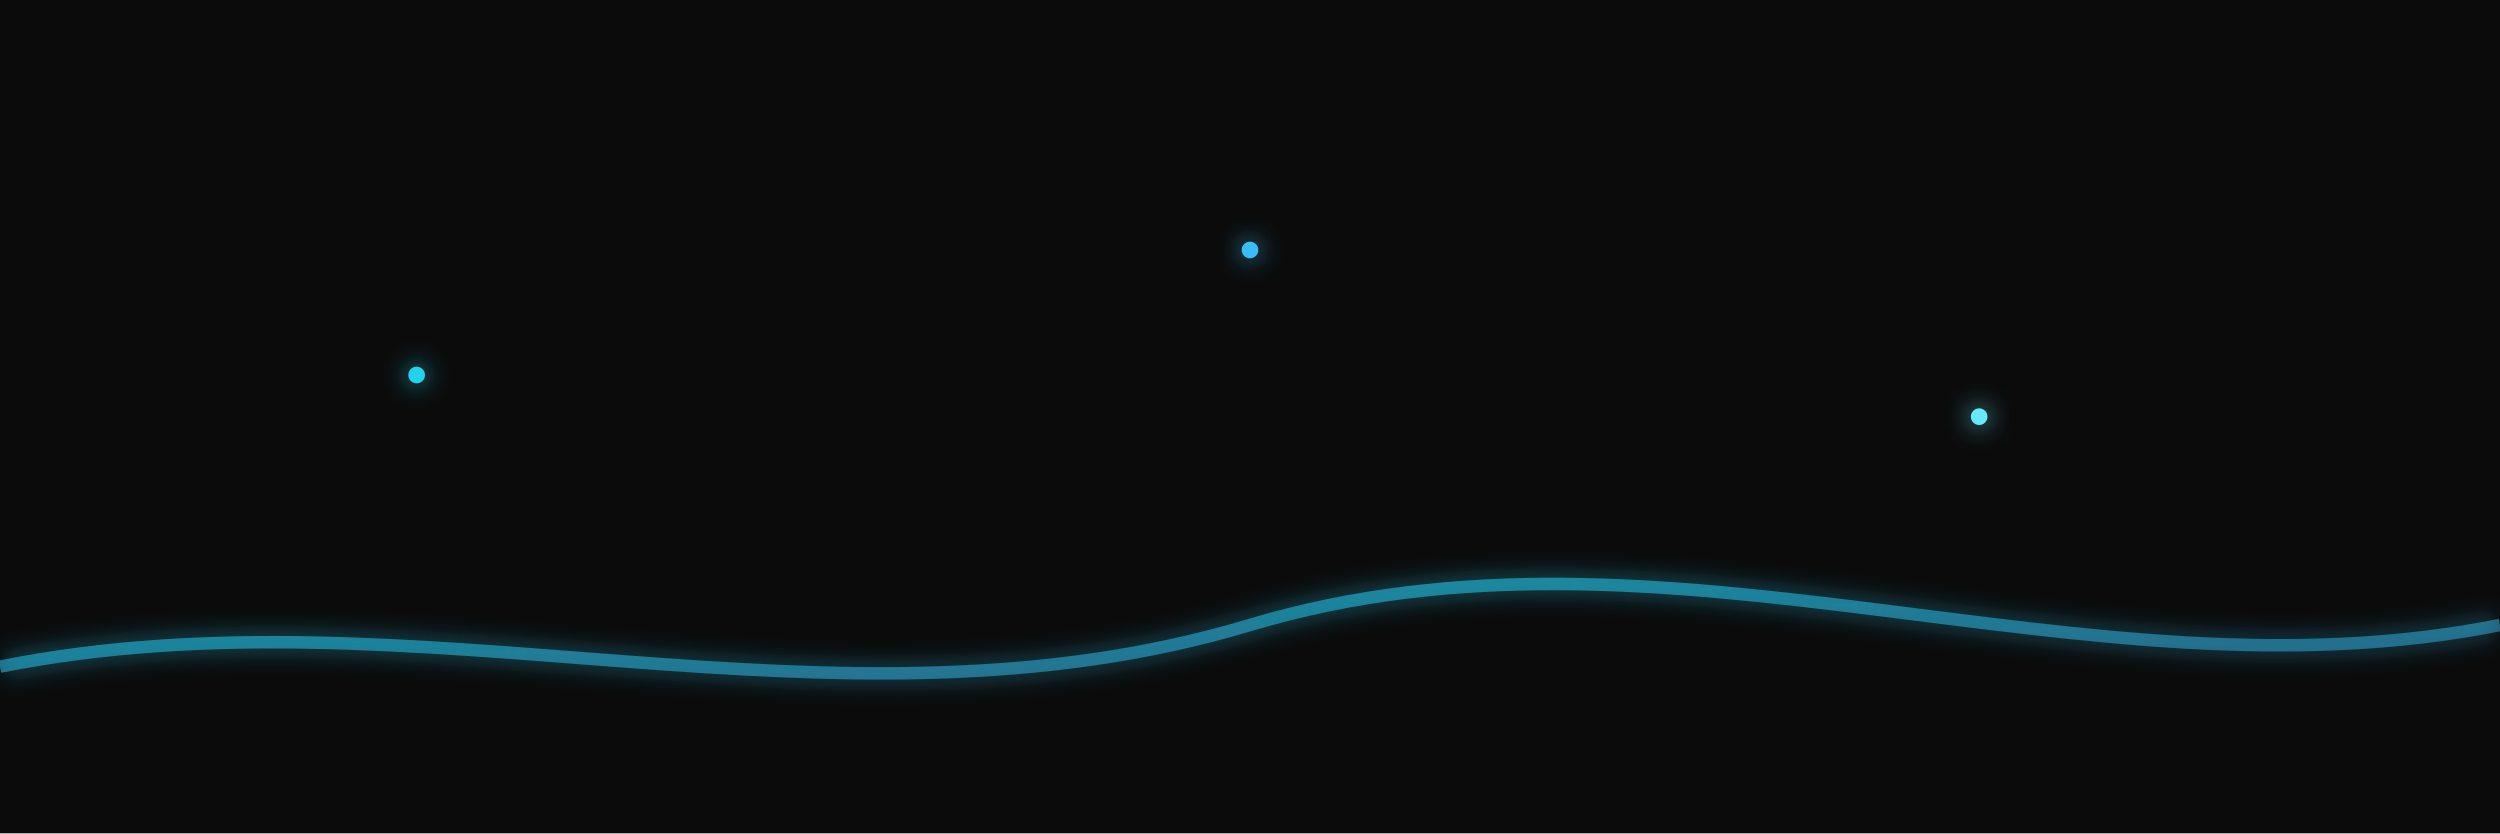
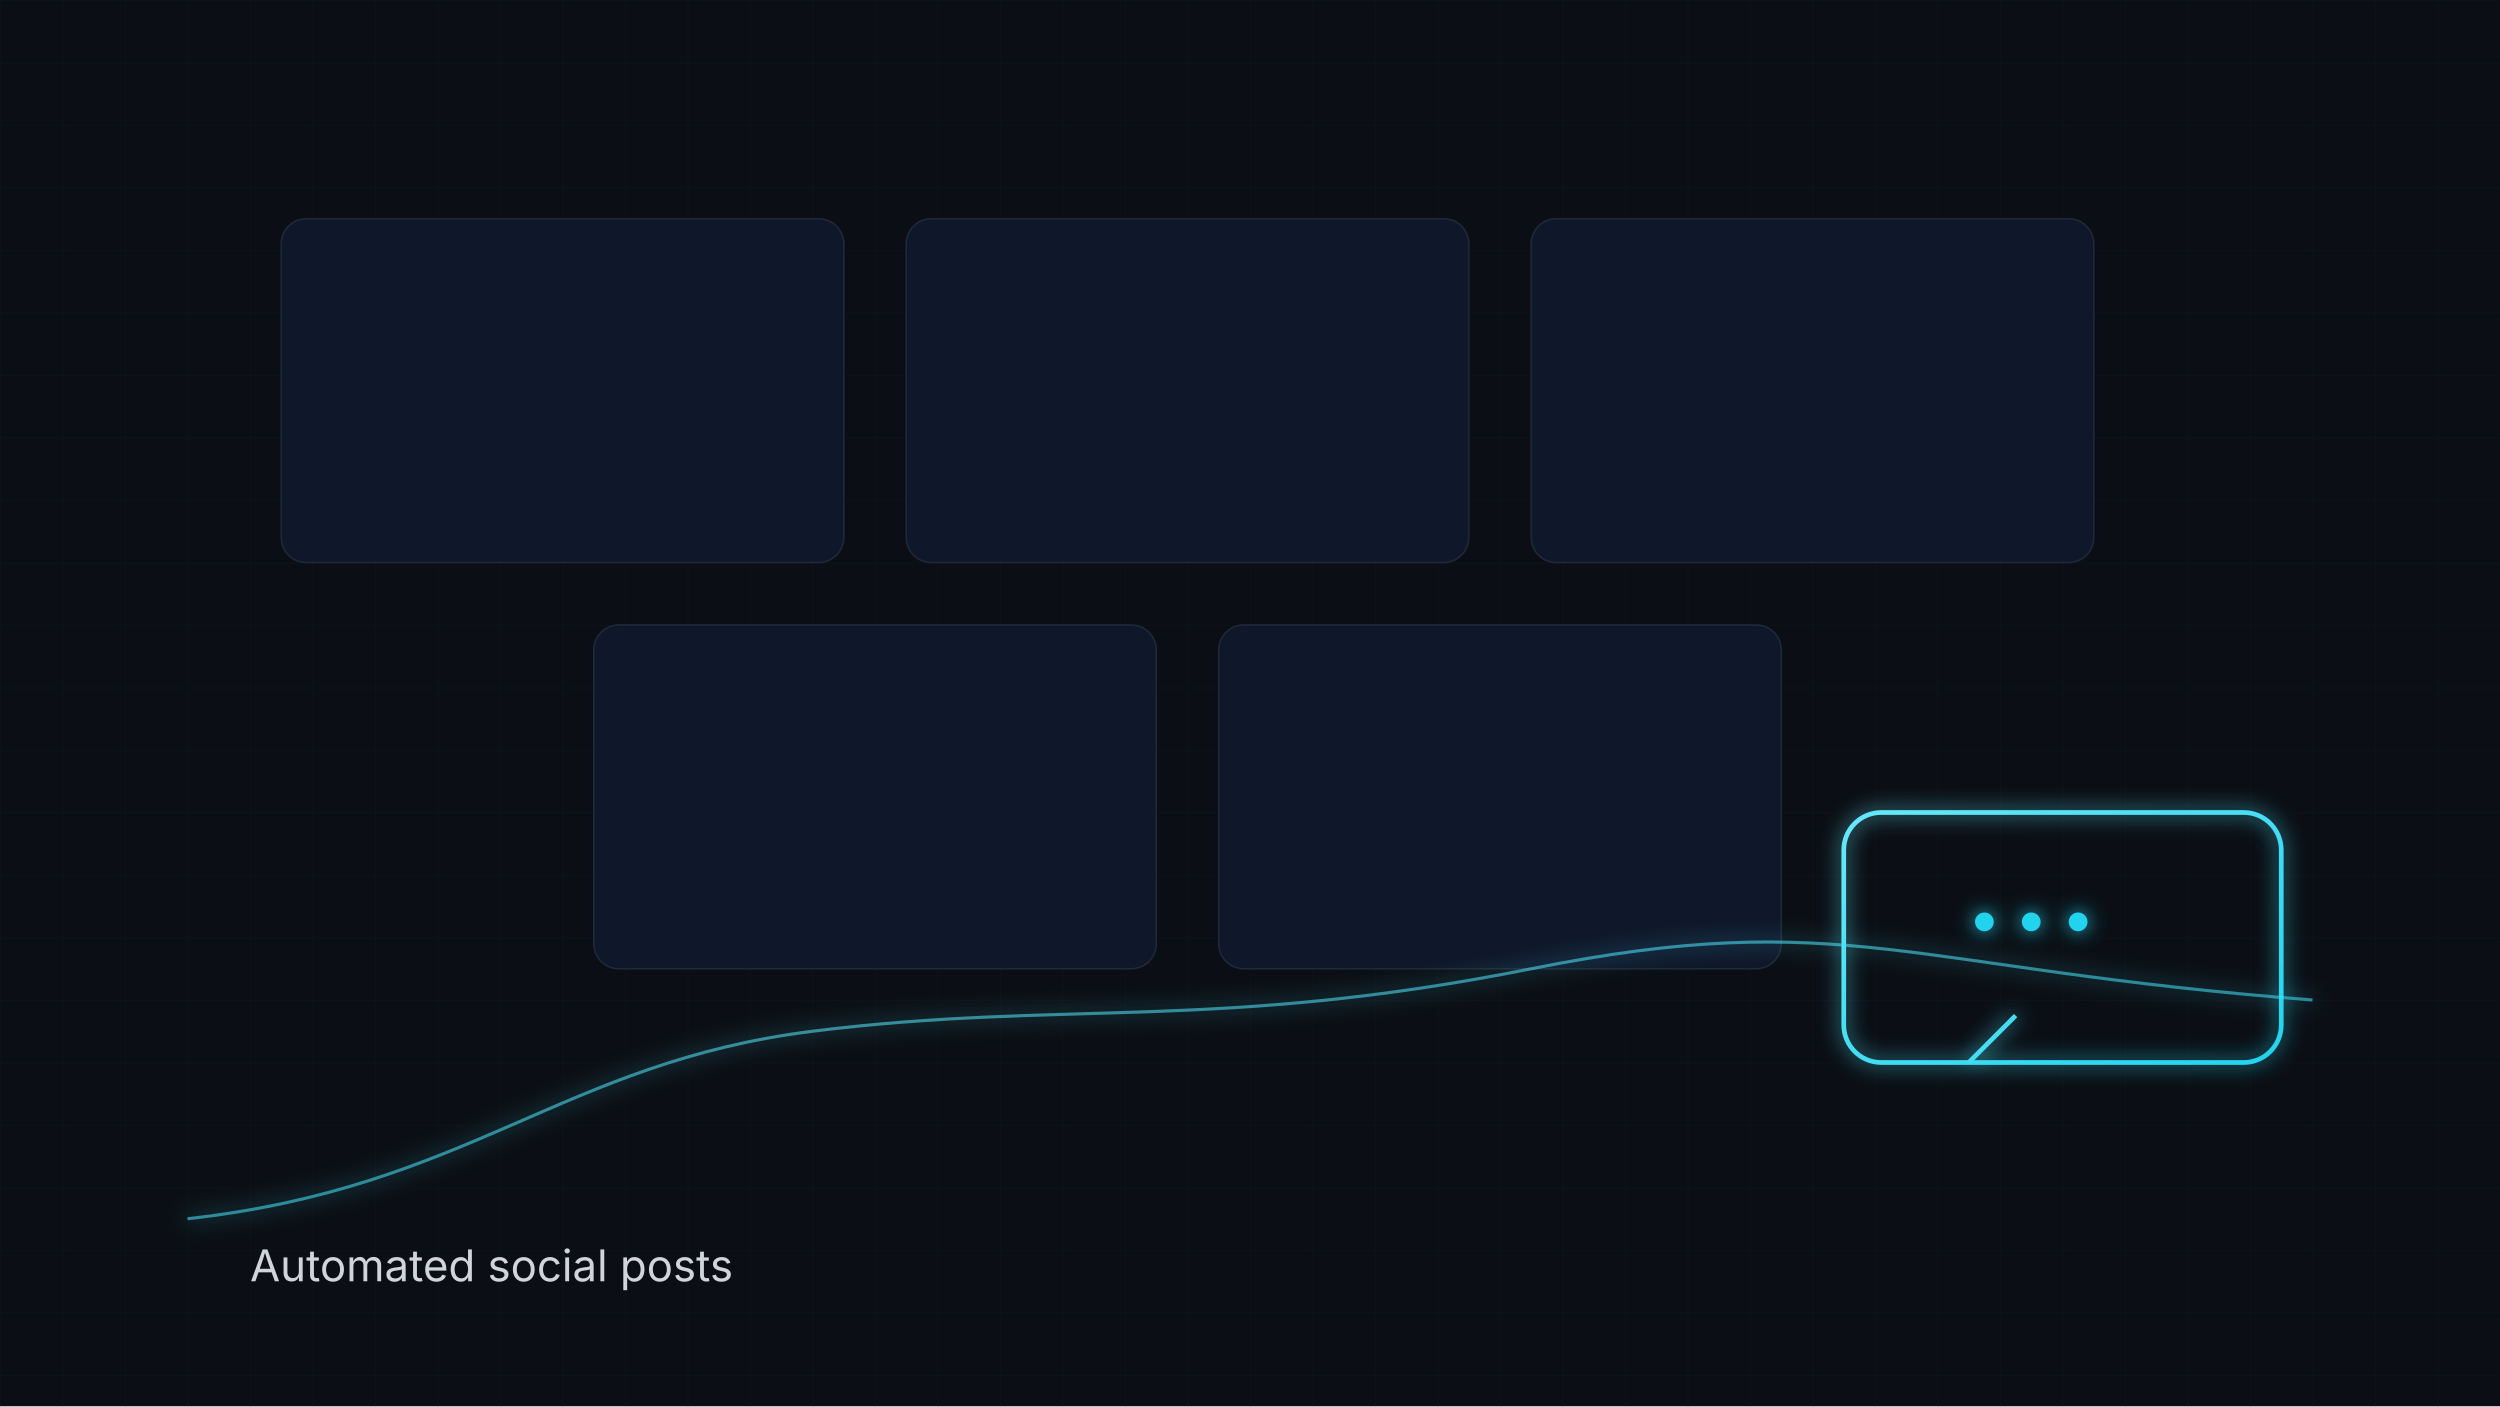
- <svg xmlns="http://www.w3.org/2000/svg" width="1200" height="400" viewBox="0 0 1200 400">
+ <svg xmlns="http://www.w3.org/2000/svg" width="1600" height="900" viewBox="0 0 1600 900">
  <defs>
-     <linearGradient id="g" x1="0" y1="0" x2="1" y2="1">
-       <stop offset="0%" stop-color="#22d3ee" stop-opacity="0.85" />
-       <stop offset="100%" stop-color="#38bdf8" stop-opacity="0.6" />
+     <linearGradient id="cyd-cyan" x1="0" y1="0" x2="1" y2="1">
+       <stop offset="0%" stop-color="#67e8f9" />
+       <stop offset="100%" stop-color="#22d3ee" />
    </linearGradient>
    <filter id="glow">
-       <feGaussianBlur stdDeviation="6" result="coloredBlur" />
+       <feGaussianBlur stdDeviation="6" result="blur" />
      <feMerge>
-         <feMergeNode in="coloredBlur" />
+         <feMergeNode in="blur" />
        <feMergeNode in="SourceGraphic" />
      </feMerge>
    </filter>
+     <pattern id="grid" width="40" height="40" patternUnits="userSpaceOnUse">
+       <path d="M 40 0 L 0 0 0 40" fill="none" stroke="#111827" stroke-width="1" />
+     </pattern>
  </defs>
-   <rect width="1200" height="400" fill="#0b0b0b" />
-   <g filter="url(#glow)">
-     <path d="M 0 320 C 200 280 400 360 600 300 C 800 240 1000 340 1200 300" fill="none" stroke="url(#g)" stroke-width="6" opacity="0.7" />
-     <circle cx="200" cy="180" r="4" fill="#22d3ee" />
-     <circle cx="600" cy="120" r="4" fill="#38bdf8" />
-     <circle cx="950" cy="200" r="4" fill="#67e8f9" />
+   <rect width="1600" height="900" fill="#0b0f15" />
+   <rect width="1600" height="900" fill="url(#grid)" opacity="0.4" />
+   <g transform="translate(180,140)">
+     <rect x="0" y="0" width="360" height="220" rx="16" fill="#0f172a" stroke="#1f2937" />
+     <rect x="400" y="0" width="360" height="220" rx="16" fill="#0f172a" stroke="#1f2937" />
+     <rect x="800" y="0" width="360" height="220" rx="16" fill="#0f172a" stroke="#1f2937" />
+     <rect x="200" y="260" width="360" height="220" rx="16" fill="#0f172a" stroke="#1f2937" />
+     <rect x="600" y="260" width="360" height="220" rx="16" fill="#0f172a" stroke="#1f2937" />
  </g>
+   <g transform="translate(1180,520)" filter="url(#glow)">
+     <rect x="0" y="0" width="280" height="160" rx="24" fill="none" stroke="url(#cyd-cyan)" stroke-width="3" />
+     <path d="M80,160 L110,130" stroke="url(#cyd-cyan)" stroke-width="3" fill="none" />
+     <circle cx="90" cy="70" r="6" fill="#22d3ee" />
+     <circle cx="120" cy="70" r="6" fill="#22d3ee" />
+     <circle cx="150" cy="70" r="6" fill="#22d3ee" />
+   </g>
+   <path d="M120 780 C 300 760, 360 680, 520 660 S 780 660, 980 620 S 1220 620, 1480 640" fill="none" stroke="url(#cyd-cyan)" stroke-width="2" opacity="0.6" filter="url(#glow)" />
+   <text x="160" y="820" fill="#d1d5db" font-family="Inter, system-ui" font-size="28">Automated social posts</text>
</svg>
